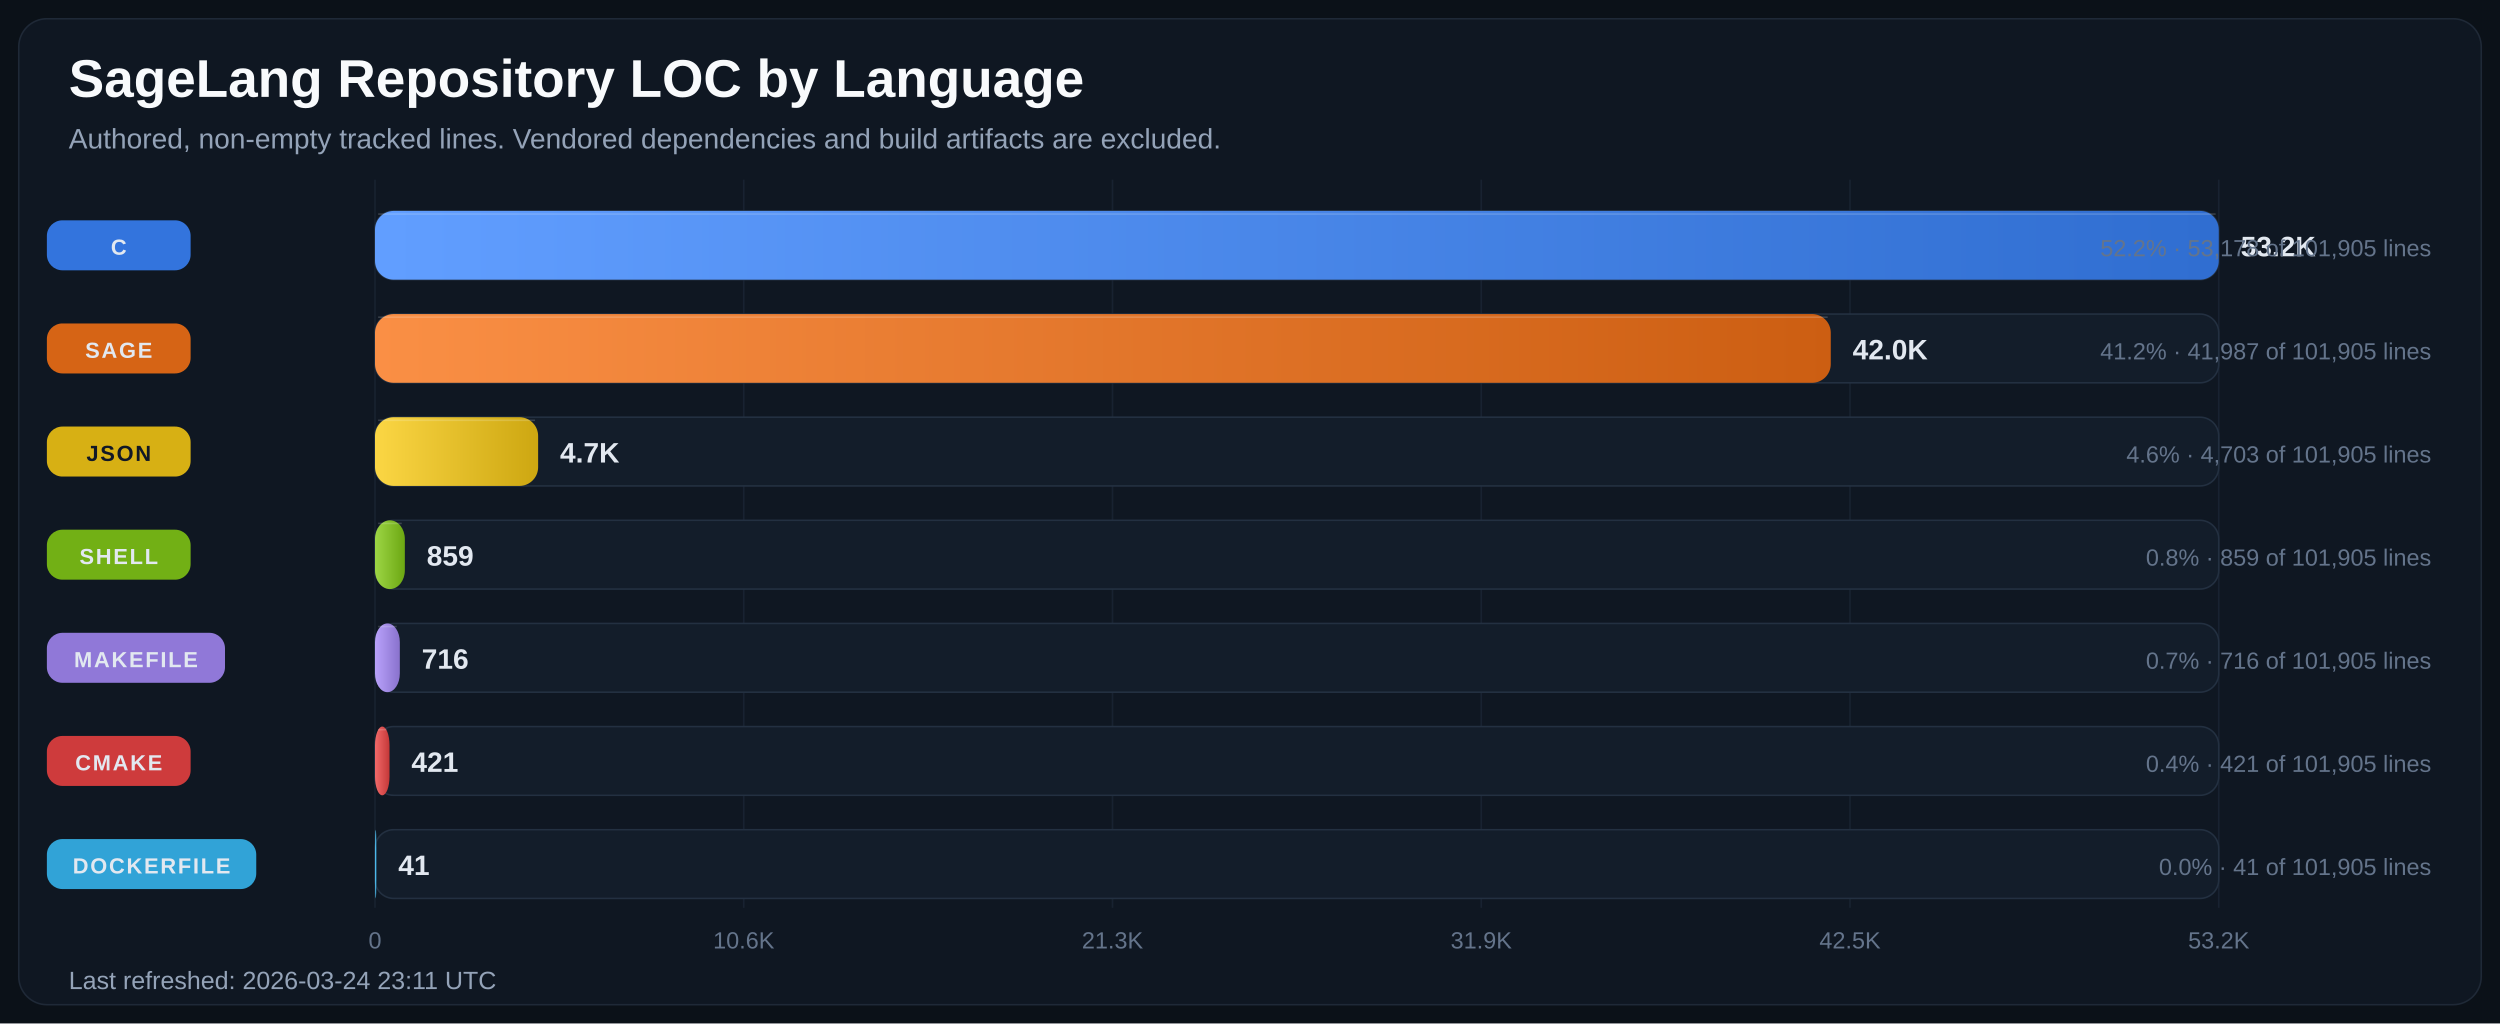
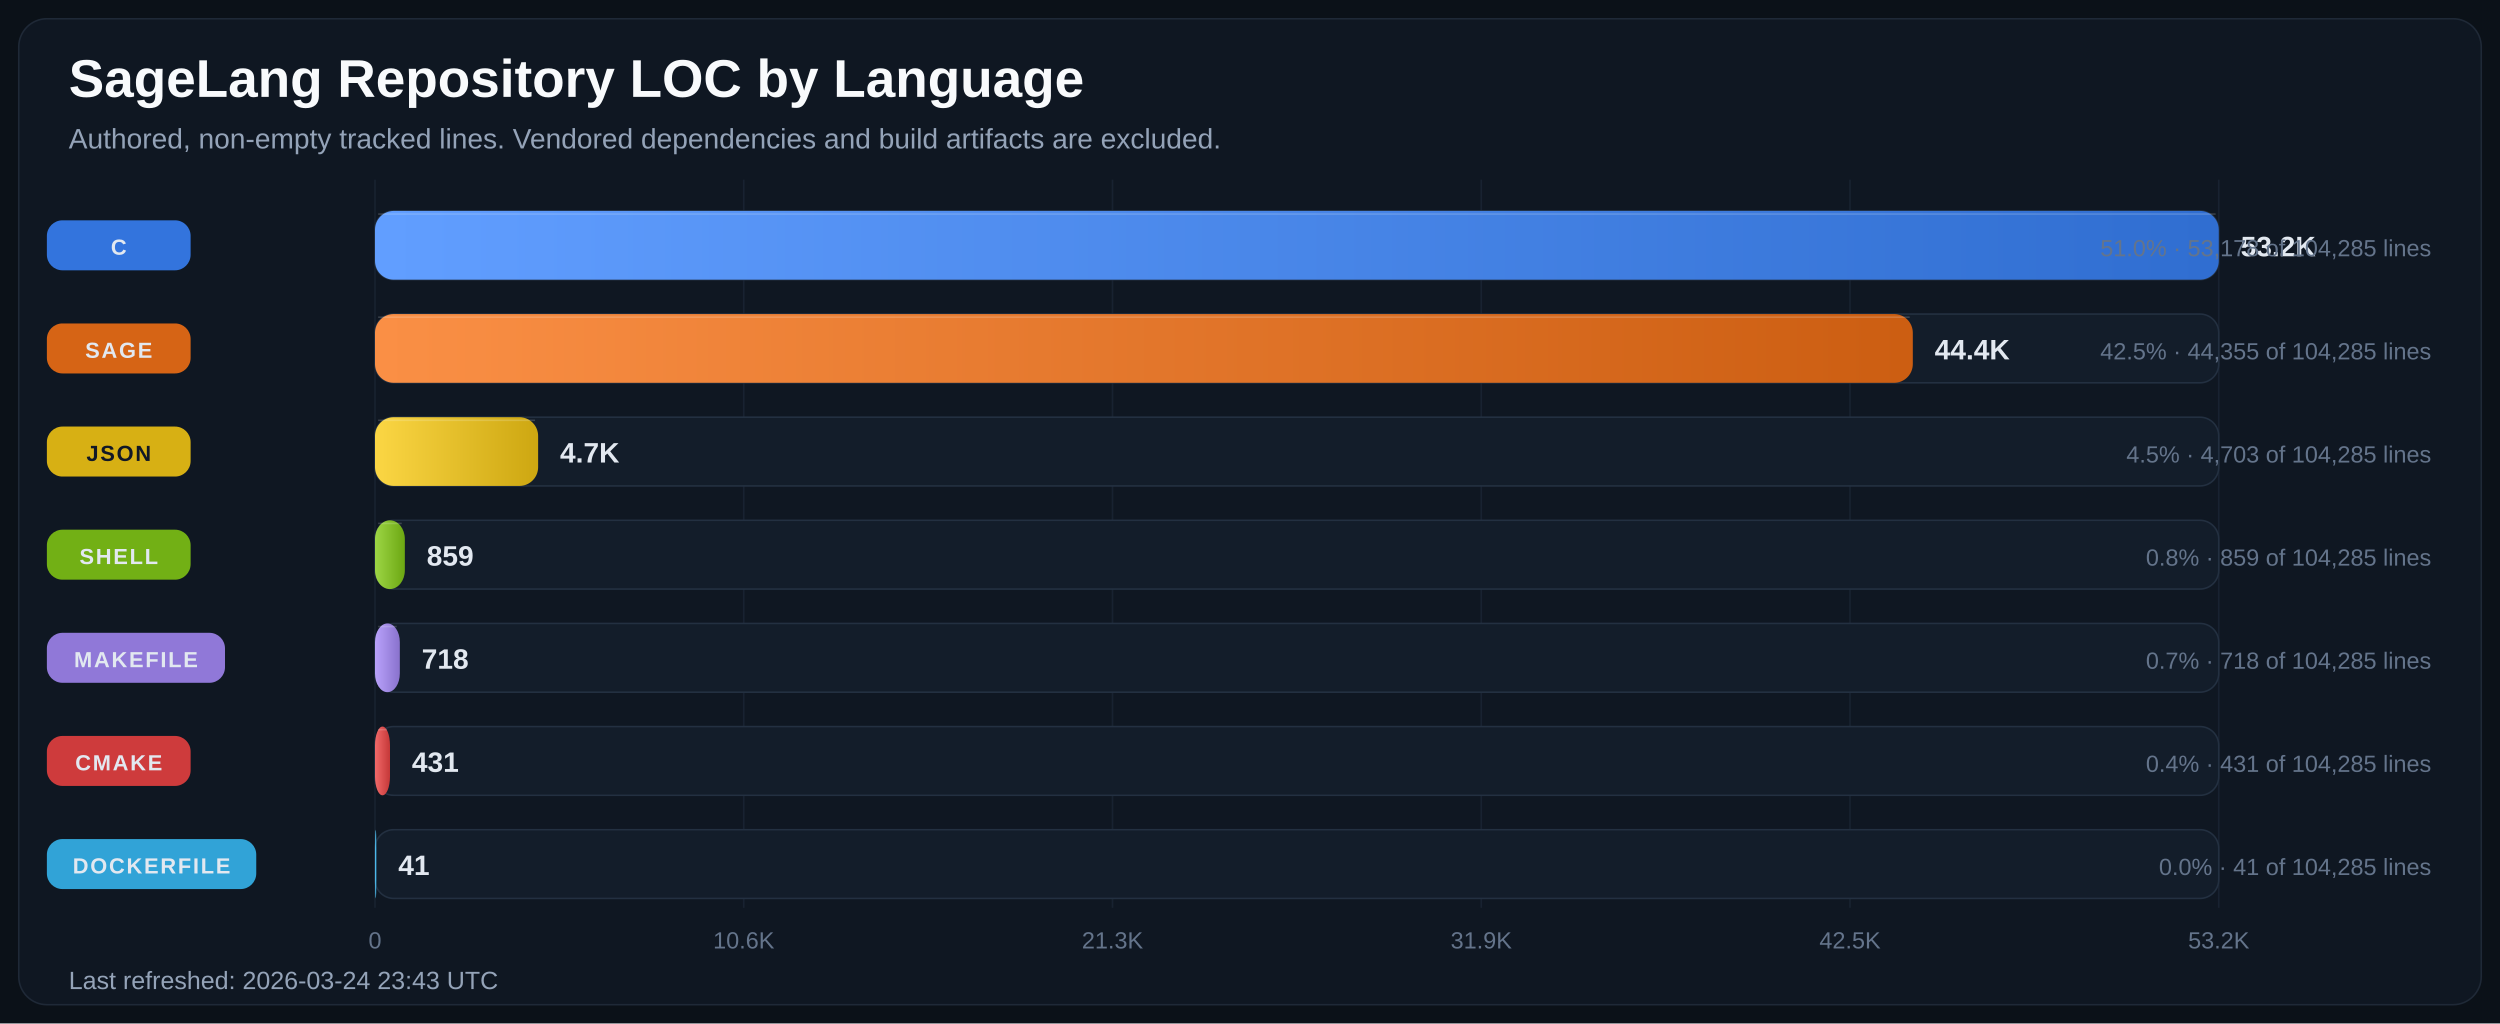
<svg xmlns="http://www.w3.org/2000/svg" width="1600" height="655" viewBox="0 0 1600 655" role="img" aria-labelledby="title desc">
  <defs>
    <linearGradient id="bar-gradient-0" x1="0%" y1="0%" x2="100%" y2="0%">
      <stop offset="0%" stop-color="#619EFF" />
      <stop offset="100%" stop-color="#306ED1" />
    </linearGradient>
    <linearGradient id="bar-gradient-1" x1="0%" y1="0%" x2="100%" y2="0%">
      <stop offset="0%" stop-color="#FA8F45" />
      <stop offset="100%" stop-color="#CC5E12" />
    </linearGradient>
    <linearGradient id="bar-gradient-2" x1="0%" y1="0%" x2="100%" y2="0%">
      <stop offset="0%" stop-color="#FBD644" />
      <stop offset="100%" stop-color="#CDA711" />
    </linearGradient>
    <linearGradient id="bar-gradient-3" x1="0%" y1="0%" x2="100%" y2="0%">
      <stop offset="0%" stop-color="#9DD645" />
      <stop offset="100%" stop-color="#6CA712" />
    </linearGradient>
    <linearGradient id="bar-gradient-4" x1="0%" y1="0%" x2="100%" y2="0%">
      <stop offset="0%" stop-color="#B9A2FB" />
      <stop offset="100%" stop-color="#8972CD" />
    </linearGradient>
    <linearGradient id="bar-gradient-5" x1="0%" y1="0%" x2="100%" y2="0%">
      <stop offset="0%" stop-color="#F26969" />
      <stop offset="100%" stop-color="#C43838" />
    </linearGradient>
    <linearGradient id="bar-gradient-6" x1="0%" y1="0%" x2="100%" y2="0%">
      <stop offset="0%" stop-color="#60CAF9" />
      <stop offset="100%" stop-color="#2E9BCB" />
    </linearGradient>
  </defs>
  <rect width="100%" height="100%" fill="#0B1118" />
  <rect x="12" y="12" width="1576" height="631" rx="18" fill="#0F1722" stroke="#1F2937" />
  <text x="44" y="62" fill="#F8FAFC" font-size="34" font-family="Segoe UI, Arial, sans-serif" font-weight="700">SageLang Repository LOC by Language</text>
  <text x="44" y="95" fill="#94A3B8" font-size="18" font-family="Segoe UI, Arial, sans-serif">Authored, non-empty tracked lines. Vendored dependencies and build artifacts are excluded.</text>
  <line x1="240.0" y1="115" x2="240.0" y2="581" stroke="#182231" stroke-width="1" />
  <text x="240.0" y="607" text-anchor="middle" fill="#64748B" font-size="15" font-family="Segoe UI, Arial, sans-serif">0</text>
  <line x1="476.0" y1="115" x2="476.0" y2="581" stroke="#182231" stroke-width="1" />
  <text x="476.0" y="607" text-anchor="middle" fill="#64748B" font-size="15" font-family="Segoe UI, Arial, sans-serif">10.6K</text>
  <line x1="712.0" y1="115" x2="712.0" y2="581" stroke="#182231" stroke-width="1" />
  <text x="712.0" y="607" text-anchor="middle" fill="#64748B" font-size="15" font-family="Segoe UI, Arial, sans-serif">21.3K</text>
  <line x1="948.0" y1="115" x2="948.0" y2="581" stroke="#182231" stroke-width="1" />
  <text x="948.0" y="607" text-anchor="middle" fill="#64748B" font-size="15" font-family="Segoe UI, Arial, sans-serif">31.9K</text>
  <line x1="1184.0" y1="115" x2="1184.0" y2="581" stroke="#182231" stroke-width="1" />
  <text x="1184.0" y="607" text-anchor="middle" fill="#64748B" font-size="15" font-family="Segoe UI, Arial, sans-serif">42.5K</text>
  <line x1="1420.0" y1="115" x2="1420.0" y2="581" stroke="#182231" stroke-width="1" />
  <text x="1420.0" y="607" text-anchor="middle" fill="#64748B" font-size="15" font-family="Segoe UI, Arial, sans-serif">53.2K</text>
  <rect x="30" y="141.0" width="92" height="32" rx="10" fill="#3479E6" opacity="0.95" />
  <text x="76.0" y="163.0" text-anchor="middle" fill="#E2E8F0" font-size="14" font-family="Segoe UI, Arial, sans-serif" font-weight="700" letter-spacing="1.1">C</text>
  <rect x="240" y="135" width="1180" height="44" rx="12" fill="#131D2A" stroke="#233041" />
  <rect x="240" y="135" width="1180.0" height="44" rx="12" fill="url(#bar-gradient-0)" />
  <line x1="242.0" y1="137.0" x2="1418.0" y2="137.0" stroke="#F8FAFC" stroke-opacity="0.18" />
  <text x="1434.0" y="164.0" fill="#E2E8F0" font-size="18" font-family="Segoe UI, Arial, sans-serif" font-weight="700">53.2K</text>
-   <text x="1556" y="164.0" text-anchor="end" fill="#64748B" font-size="15" font-family="Segoe UI, Arial, sans-serif">52.2% · 53,178 of 101,905 lines</text>
+   <text x="1556" y="164.0" text-anchor="end" fill="#64748B" font-size="15" font-family="Segoe UI, Arial, sans-serif">51.0% · 53,178 of 104,285 lines</text>
  <rect x="30" y="207.0" width="92" height="32" rx="10" fill="#E06814" opacity="0.95" />
  <text x="76.0" y="229.0" text-anchor="middle" fill="#E2E8F0" font-size="14" font-family="Segoe UI, Arial, sans-serif" font-weight="700" letter-spacing="1.1">SAGE</text>
  <rect x="240" y="201" width="1180" height="44" rx="12" fill="#131D2A" stroke="#233041" />
-   <rect x="240" y="201" width="931.7" height="44" rx="12" fill="url(#bar-gradient-1)" />
-   <line x1="242.0" y1="203.0" x2="1169.7" y2="203.0" stroke="#F8FAFC" stroke-opacity="0.18" />
-   <text x="1185.7" y="230.0" fill="#E2E8F0" font-size="18" font-family="Segoe UI, Arial, sans-serif" font-weight="700">42.0K</text>
-   <text x="1556" y="230.0" text-anchor="end" fill="#64748B" font-size="15" font-family="Segoe UI, Arial, sans-serif">41.2% · 41,987 of 101,905 lines</text>
+   <rect x="240" y="201" width="984.2" height="44" rx="12" fill="url(#bar-gradient-1)" />
+   <line x1="242.0" y1="203.0" x2="1222.2" y2="203.0" stroke="#F8FAFC" stroke-opacity="0.18" />
+   <text x="1238.2" y="230.0" fill="#E2E8F0" font-size="18" font-family="Segoe UI, Arial, sans-serif" font-weight="700">44.4K</text>
+   <text x="1556" y="230.0" text-anchor="end" fill="#64748B" font-size="15" font-family="Segoe UI, Arial, sans-serif">42.5% · 44,355 of 104,285 lines</text>
  <rect x="30" y="273.0" width="92" height="32" rx="10" fill="#E1B813" opacity="0.95" />
  <text x="76.0" y="295.0" text-anchor="middle" fill="#111827" font-size="14" font-family="Segoe UI, Arial, sans-serif" font-weight="700" letter-spacing="1.1">JSON</text>
  <rect x="240" y="267" width="1180" height="44" rx="12" fill="#131D2A" stroke="#233041" />
  <rect x="240" y="267" width="104.4" height="44" rx="12" fill="url(#bar-gradient-2)" />
  <line x1="242.0" y1="269.0" x2="342.4" y2="269.0" stroke="#F8FAFC" stroke-opacity="0.18" />
  <text x="358.4" y="296.0" fill="#E2E8F0" font-size="18" font-family="Segoe UI, Arial, sans-serif" font-weight="700">4.7K</text>
-   <text x="1556" y="296.0" text-anchor="end" fill="#64748B" font-size="15" font-family="Segoe UI, Arial, sans-serif">4.6% · 4,703 of 101,905 lines</text>
+   <text x="1556" y="296.0" text-anchor="end" fill="#64748B" font-size="15" font-family="Segoe UI, Arial, sans-serif">4.5% · 4,703 of 104,285 lines</text>
  <rect x="30" y="339.0" width="92" height="32" rx="10" fill="#77B814" opacity="0.95" />
  <text x="76.0" y="361.0" text-anchor="middle" fill="#E2E8F0" font-size="14" font-family="Segoe UI, Arial, sans-serif" font-weight="700" letter-spacing="1.1">SHELL</text>
  <rect x="240" y="333" width="1180" height="44" rx="12" fill="#131D2A" stroke="#233041" />
  <rect x="240" y="333" width="19.1" height="44" rx="12" fill="url(#bar-gradient-3)" />
  <line x1="242.0" y1="335.0" x2="257.1" y2="335.0" stroke="#F8FAFC" stroke-opacity="0.18" />
  <text x="273.1" y="362.0" fill="#E2E8F0" font-size="18" font-family="Segoe UI, Arial, sans-serif" font-weight="700">859</text>
-   <text x="1556" y="362.0" text-anchor="end" fill="#64748B" font-size="15" font-family="Segoe UI, Arial, sans-serif">0.8% · 859 of 101,905 lines</text>
+   <text x="1556" y="362.0" text-anchor="end" fill="#64748B" font-size="15" font-family="Segoe UI, Arial, sans-serif">0.8% · 859 of 104,285 lines</text>
  <rect x="30" y="405.0" width="114" height="32" rx="10" fill="#967DE1" opacity="0.95" />
  <text x="87.0" y="427.0" text-anchor="middle" fill="#E2E8F0" font-size="14" font-family="Segoe UI, Arial, sans-serif" font-weight="700" letter-spacing="1.1">MAKEFILE</text>
  <rect x="240" y="399" width="1180" height="44" rx="12" fill="#131D2A" stroke="#233041" />
  <rect x="240" y="399" width="15.9" height="44" rx="12" fill="url(#bar-gradient-4)" />
  <line x1="242.0" y1="401.0" x2="253.9" y2="401.0" stroke="#F8FAFC" stroke-opacity="0.18" />
-   <text x="269.9" y="428.0" fill="#E2E8F0" font-size="18" font-family="Segoe UI, Arial, sans-serif" font-weight="700">716</text>
-   <text x="1556" y="428.0" text-anchor="end" fill="#64748B" font-size="15" font-family="Segoe UI, Arial, sans-serif">0.7% · 716 of 101,905 lines</text>
+   <text x="269.9" y="428.0" fill="#E2E8F0" font-size="18" font-family="Segoe UI, Arial, sans-serif" font-weight="700">718</text>
+   <text x="1556" y="428.0" text-anchor="end" fill="#64748B" font-size="15" font-family="Segoe UI, Arial, sans-serif">0.7% · 718 of 104,285 lines</text>
  <rect x="30" y="471.0" width="92" height="32" rx="10" fill="#D73D3D" opacity="0.95" />
  <text x="76.0" y="493.0" text-anchor="middle" fill="#E2E8F0" font-size="14" font-family="Segoe UI, Arial, sans-serif" font-weight="700" letter-spacing="1.1">CMAKE</text>
  <rect x="240" y="465" width="1180" height="44" rx="12" fill="#131D2A" stroke="#233041" />
-   <rect x="240" y="465" width="9.3" height="44" rx="12" fill="url(#bar-gradient-5)" />
-   <line x1="242.0" y1="467.0" x2="247.3" y2="467.0" stroke="#F8FAFC" stroke-opacity="0.18" />
-   <text x="263.3" y="494.0" fill="#E2E8F0" font-size="18" font-family="Segoe UI, Arial, sans-serif" font-weight="700">421</text>
-   <text x="1556" y="494.0" text-anchor="end" fill="#64748B" font-size="15" font-family="Segoe UI, Arial, sans-serif">0.4% · 421 of 101,905 lines</text>
+   <rect x="240" y="465" width="9.6" height="44" rx="12" fill="url(#bar-gradient-5)" />
+   <line x1="242.0" y1="467.0" x2="247.6" y2="467.0" stroke="#F8FAFC" stroke-opacity="0.18" />
+   <text x="263.6" y="494.0" fill="#E2E8F0" font-size="18" font-family="Segoe UI, Arial, sans-serif" font-weight="700">431</text>
+   <text x="1556" y="494.0" text-anchor="end" fill="#64748B" font-size="15" font-family="Segoe UI, Arial, sans-serif">0.4% · 431 of 104,285 lines</text>
  <rect x="30" y="537.0" width="134" height="32" rx="10" fill="#32AADF" opacity="0.95" />
  <text x="97.0" y="559.0" text-anchor="middle" fill="#E2E8F0" font-size="14" font-family="Segoe UI, Arial, sans-serif" font-weight="700" letter-spacing="1.1">DOCKERFILE</text>
  <rect x="240" y="531" width="1180" height="44" rx="12" fill="#131D2A" stroke="#233041" />
  <rect x="240" y="531" width="0.9" height="44" rx="12" fill="url(#bar-gradient-6)" />
  <line x1="242.0" y1="533.0" x2="242.0" y2="533.0" stroke="#F8FAFC" stroke-opacity="0.18" />
  <text x="254.9" y="560.0" fill="#E2E8F0" font-size="18" font-family="Segoe UI, Arial, sans-serif" font-weight="700">41</text>
-   <text x="1556" y="560.0" text-anchor="end" fill="#64748B" font-size="15" font-family="Segoe UI, Arial, sans-serif">0.0% · 41 of 101,905 lines</text>
-   <text x="44" y="633" fill="#94A3B8" font-size="16" font-family="Segoe UI, Arial, sans-serif">Last refreshed: 2026-03-24 23:11 UTC</text>
+   <text x="1556" y="560.0" text-anchor="end" fill="#64748B" font-size="15" font-family="Segoe UI, Arial, sans-serif">0.0% · 41 of 104,285 lines</text>
+   <text x="44" y="633" fill="#94A3B8" font-size="16" font-family="Segoe UI, Arial, sans-serif">Last refreshed: 2026-03-24 23:43 UTC</text>
</svg>
